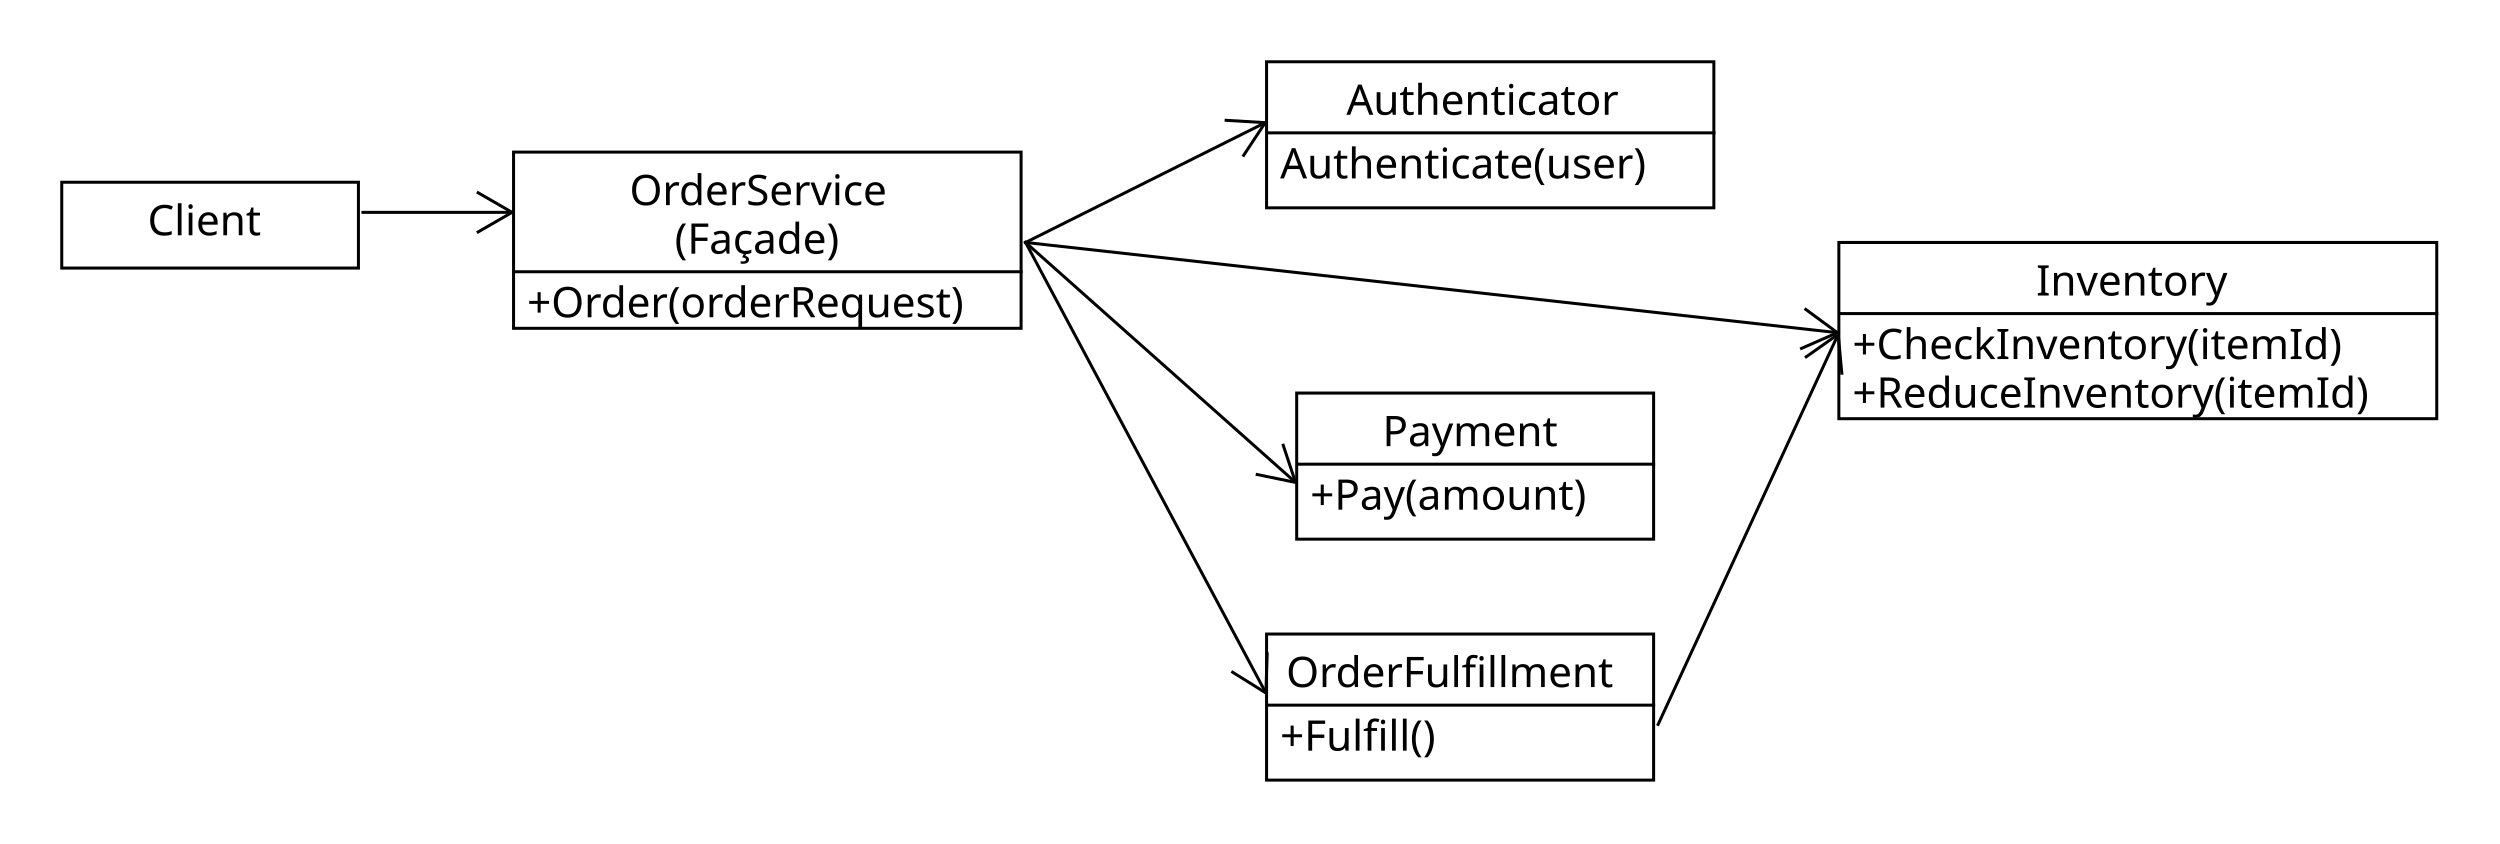
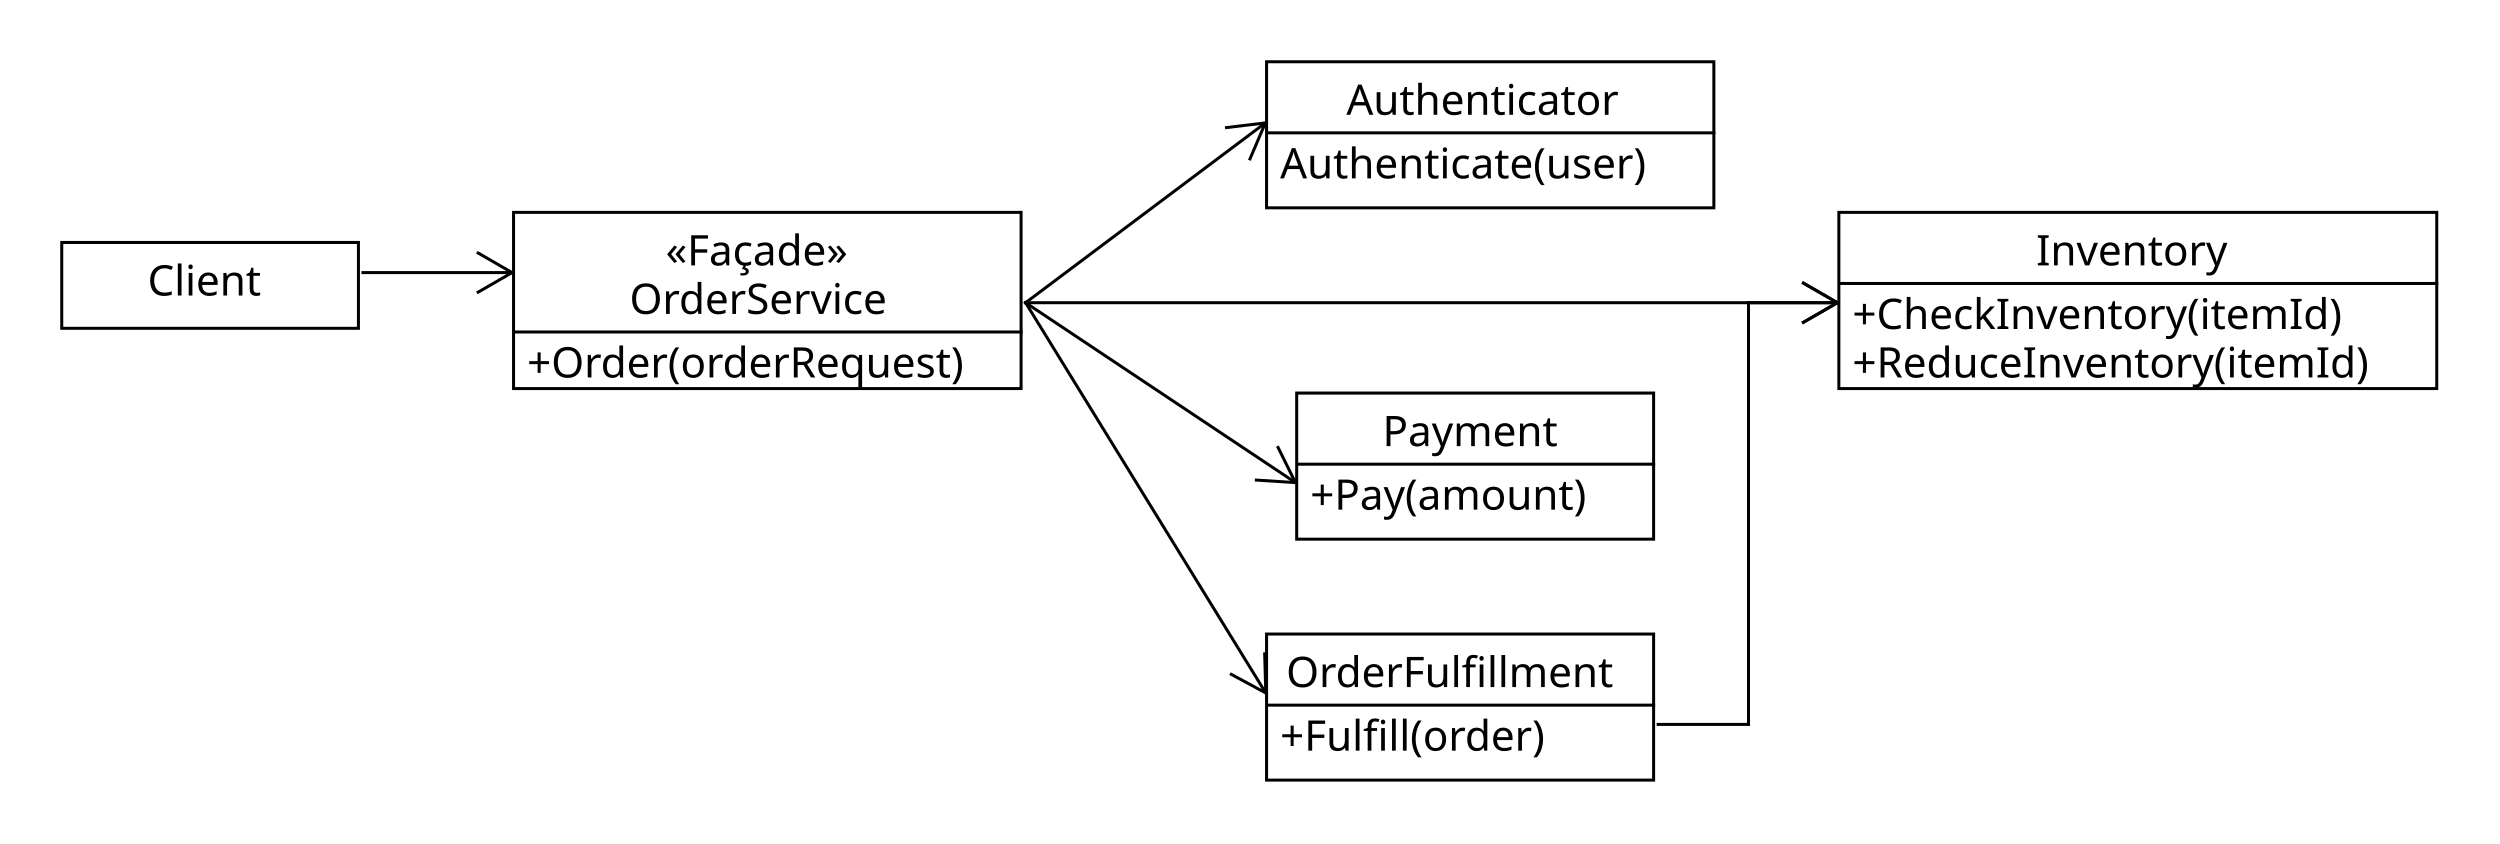
<svg xmlns="http://www.w3.org/2000/svg" fill-opacity="1" color-rendering="auto" color-interpolation="auto" text-rendering="auto" stroke="black" stroke-linecap="square" width="830" stroke-miterlimit="10" shape-rendering="auto" stroke-opacity="1" fill="black" stroke-dasharray="none" font-weight="normal" stroke-width="1" viewBox="-10 10 830 280" height="280" font-family="'Dialog'" font-style="normal" stroke-linejoin="miter" font-size="12px" stroke-dashoffset="0" image-rendering="auto">
  <defs id="genericDefs" />
  <g>
    <defs id="defs1">
      <clipPath clipPathUnits="userSpaceOnUse" id="clipPath1">
        <path d="M0 0 L2147483647 0 L2147483647 2147483647 L0 2147483647 L0 0 Z" />
      </clipPath>
      <clipPath clipPathUnits="userSpaceOnUse" id="clipPath2">
        <path d="M0 0 L0 50 L130 50 L130 0 Z" />
      </clipPath>
      <clipPath clipPathUnits="userSpaceOnUse" id="clipPath3">
        <path d="M0 0 L0 50 L150 50 L150 0 Z" />
      </clipPath>
      <clipPath clipPathUnits="userSpaceOnUse" id="clipPath4">
        <path d="M0 0 L0 60 L200 60 L200 0 Z" />
      </clipPath>
      <clipPath clipPathUnits="userSpaceOnUse" id="clipPath5">
        <path d="M0 0 L0 50 L120 50 L120 0 Z" />
      </clipPath>
      <clipPath clipPathUnits="userSpaceOnUse" id="clipPath6">
        <path d="M0 0 L0 60 L170 60 L170 0 Z" />
      </clipPath>
      <clipPath clipPathUnits="userSpaceOnUse" id="clipPath7">
        <path d="M0 0 L0 30 L100 30 L100 0 Z" />
      </clipPath>
      <clipPath clipPathUnits="userSpaceOnUse" id="clipPath8">
-         <path d="M0 0 L0 180 L110 180 L110 0 Z" />
+         <path d="M0 0 L0 160 L110 160 L110 0 Z" />
      </clipPath>
      <clipPath clipPathUnits="userSpaceOnUse" id="clipPath9">
-         <path d="M0 0 L0 70 L110 70 L110 0 Z" />
+         <path d="M0 0 L0 90 L110 90 L110 0 Z" />
      </clipPath>
      <clipPath clipPathUnits="userSpaceOnUse" id="clipPath10">
        <path d="M0 0 L0 30 L80 30 L80 0 Z" />
      </clipPath>
      <clipPath clipPathUnits="userSpaceOnUse" id="clipPath11">
-         <path d="M0 0 L0 110 L120 110 L120 0 Z" />
+         <path d="M0 0 L0 90 L120 90 L120 0 Z" />
      </clipPath>
      <clipPath clipPathUnits="userSpaceOnUse" id="clipPath12">
-         <path d="M0 0 L0 60 L300 60 L300 0 Z" />
+         <path d="M0 0 L0 30 L300 30 L300 0 Z" />
      </clipPath>
      <clipPath clipPathUnits="userSpaceOnUse" id="clipPath13">
-         <path d="M0 0 L0 160 L90 160 L90 0 Z" />
+         <path d="M0 0 L0 170 L90 170 L90 0 Z" />
      </clipPath>
    </defs>
    <g fill="rgb(255,255,255)" fill-opacity="0" transform="translate(410,220)" stroke-opacity="0" stroke="rgb(255,255,255)">
      <rect x="0.5" width="128.5" height="48.5" y="0.5" clip-path="url(#clipPath2)" stroke="none" />
    </g>
    <g transform="translate(410,220)">
      <rect fill="none" x="0.5" width="128.5" height="48.5" y="0.5" clip-path="url(#clipPath2)" />
      <text x="7" font-size="14px" y="18.109" clip-path="url(#clipPath2)" font-family="sans-serif" stroke="none" xml:space="preserve">OrderFulfillment</text>
      <path fill="none" d="M1 24.109 L129 24.109" clip-path="url(#clipPath2)" />
-       <text x="5" font-size="14px" y="39.219" clip-path="url(#clipPath2)" font-family="sans-serif" stroke="none" xml:space="preserve">+Fulfill()</text>
+       <text x="5" font-size="14px" y="39.219" clip-path="url(#clipPath2)" font-family="sans-serif" stroke="none" xml:space="preserve">+Fulfill(order)</text>
    </g>
    <g fill="rgb(255,255,255)" fill-opacity="0" transform="translate(410,30)" stroke-opacity="0" stroke="rgb(255,255,255)">
      <rect x="0.5" width="148.5" height="48.5" y="0.5" clip-path="url(#clipPath3)" stroke="none" />
    </g>
    <g transform="translate(410,30)">
      <rect fill="none" x="0.5" width="148.5" height="48.5" y="0.5" clip-path="url(#clipPath3)" />
      <text x="27" font-size="14px" y="18.109" clip-path="url(#clipPath3)" font-family="sans-serif" stroke="none" xml:space="preserve">Authenticator</text>
      <path fill="none" d="M1 24.109 L149 24.109" clip-path="url(#clipPath3)" />
      <text x="5" font-size="14px" y="39.219" clip-path="url(#clipPath3)" font-family="sans-serif" stroke="none" xml:space="preserve">Authenticate(user)</text>
    </g>
-     <g fill="rgb(255,255,255)" fill-opacity="0" transform="translate(600,90)" stroke-opacity="0" stroke="rgb(255,255,255)">
+     <g fill="rgb(255,255,255)" fill-opacity="0" transform="translate(600,80)" stroke-opacity="0" stroke="rgb(255,255,255)">
      <rect x="0.5" width="198.5" height="58.5" y="0.5" clip-path="url(#clipPath4)" stroke="none" />
    </g>
-     <g transform="translate(600,90)">
+     <g transform="translate(600,80)">
      <rect fill="none" x="0.5" width="198.5" height="58.5" y="0.5" clip-path="url(#clipPath4)" />
      <text x="66" font-size="14px" y="18.109" clip-path="url(#clipPath4)" font-family="sans-serif" stroke="none" xml:space="preserve">Inventory	</text>
      <path fill="none" d="M1 24.109 L199 24.109" clip-path="url(#clipPath4)" />
      <text x="5" font-size="14px" y="39.219" clip-path="url(#clipPath4)" font-family="sans-serif" stroke="none" xml:space="preserve">+CheckInventory(itemId)</text>
      <text x="5" font-size="14px" y="55.328" clip-path="url(#clipPath4)" font-family="sans-serif" stroke="none" xml:space="preserve">+ReduceInventory(itemId)</text>
    </g>
    <g fill="rgb(255,255,255)" fill-opacity="0" transform="translate(420,140)" stroke-opacity="0" stroke="rgb(255,255,255)">
      <rect x="0.5" width="118.5" height="48.5" y="0.5" clip-path="url(#clipPath5)" stroke="none" />
    </g>
    <g transform="translate(420,140)">
      <rect fill="none" x="0.5" width="118.5" height="48.5" y="0.5" clip-path="url(#clipPath5)" />
      <text x="29" font-size="14px" y="18.109" clip-path="url(#clipPath5)" font-family="sans-serif" stroke="none" xml:space="preserve">Payment</text>
      <path fill="none" d="M1 24.109 L119 24.109" clip-path="url(#clipPath5)" />
      <text x="5" font-size="14px" y="39.219" clip-path="url(#clipPath5)" font-family="sans-serif" stroke="none" xml:space="preserve">+Pay(amount)</text>
    </g>
-     <g fill="rgb(255,255,255)" fill-opacity="0" transform="translate(160,60)" stroke-opacity="0" stroke="rgb(255,255,255)">
+     <g fill="rgb(255,255,255)" fill-opacity="0" transform="translate(160,80)" stroke-opacity="0" stroke="rgb(255,255,255)">
      <rect x="0.5" width="168.5" height="58.5" y="0.5" clip-path="url(#clipPath6)" stroke="none" />
    </g>
-     <g transform="translate(160,60)">
+     <g transform="translate(160,80)">
      <rect fill="none" x="0.5" width="168.5" height="58.5" y="0.5" clip-path="url(#clipPath6)" />
-       <text x="39" font-size="14px" y="18.109" clip-path="url(#clipPath6)" font-family="sans-serif" stroke="none" xml:space="preserve">OrderService</text>
-       <text x="54" font-size="14px" y="34.219" clip-path="url(#clipPath6)" font-family="sans-serif" stroke="none" xml:space="preserve">(Façade)</text>
+       <text x="51" font-size="14px" y="18.109" clip-path="url(#clipPath6)" font-family="sans-serif" stroke="none" xml:space="preserve">«Façade»</text>
+       <text x="39" font-size="14px" y="34.219" clip-path="url(#clipPath6)" font-family="sans-serif" stroke="none" xml:space="preserve">OrderService</text>
      <path fill="none" d="M1 40.219 L169 40.219" clip-path="url(#clipPath6)" />
      <text x="5" font-size="14px" y="55.328" clip-path="url(#clipPath6)" font-family="sans-serif" stroke="none" xml:space="preserve">+Order(orderRequest)</text>
    </g>
-     <g fill="rgb(255,255,255)" fill-opacity="0" transform="translate(10,70)" stroke-opacity="0" stroke="rgb(255,255,255)">
+     <g fill="rgb(255,255,255)" fill-opacity="0" transform="translate(10,90)" stroke-opacity="0" stroke="rgb(255,255,255)">
      <rect x="0.5" width="98.5" height="28.5" y="0.5" clip-path="url(#clipPath7)" stroke="none" />
    </g>
-     <g transform="translate(10,70)">
+     <g transform="translate(10,90)">
      <rect fill="none" x="0.5" width="98.5" height="28.5" y="0.5" clip-path="url(#clipPath7)" />
      <text x="29" font-size="14px" y="18.109" clip-path="url(#clipPath7)" font-family="sans-serif" stroke="none" xml:space="preserve">Client</text>
    </g>
-     <g transform="translate(320,80)">
-       <path fill="none" d="M90.029 159.618 L10.5 10.5" clip-path="url(#clipPath8)" />
-       <path fill="none" d="M90.702 147.066 L90.265 160.059 L79.231 153.184" clip-path="url(#clipPath8)" />
+     <g transform="translate(320,100)">
+       <path fill="none" d="M89.976 139.648 L10.5 10.5" clip-path="url(#clipPath8)" />
+       <path fill="none" d="M89.873 127.079 L90.238 140.074 L78.802 133.893" clip-path="url(#clipPath8)" />
    </g>
    <g transform="translate(320,40)">
-       <path fill="none" d="M89.606 10.947 L10.5 50.5" clip-path="url(#clipPath9)" />
-       <path fill="none" d="M77.076 9.945 L90.053 10.724 L82.89 21.572" clip-path="url(#clipPath9)" />
+       <path fill="none" d="M89.7 11.1 L10.5 70.5" clip-path="url(#clipPath9)" />
+       <path fill="none" d="M77.193 12.355 L90.1 10.8 L84.993 22.755" clip-path="url(#clipPath9)" />
    </g>
-     <g transform="translate(100,70)">
+     <g transform="translate(100,90)">
      <path fill="none" d="M59.5 10.5 L10.5 10.5" clip-path="url(#clipPath10)" />
      <path fill="none" d="M48.742 4 L60 10.5 L48.742 17" clip-path="url(#clipPath10)" />
    </g>
-     <g transform="translate(320,80)">
-       <path fill="none" d="M99.753 89.836 L10.5 10.5" clip-path="url(#clipPath11)" />
-       <path fill="none" d="M96.03 77.83 L100.126 90.168 L87.393 87.546" clip-path="url(#clipPath11)" />
+     <g transform="translate(320,100)">
+       <path fill="none" d="M99.668 69.945 L10.5 10.5" clip-path="url(#clipPath11)" />
+       <path fill="none" d="M94.322 58.569 L100.084 70.223 L87.111 69.386" clip-path="url(#clipPath11)" />
    </g>
-     <g transform="translate(320,80)">
-       <path fill="none" d="M279.506 40.39 L10.5 10.5" clip-path="url(#clipPath12)" />
-       <path fill="none" d="M269.531 32.741 L280.003 40.445 L268.096 45.662" clip-path="url(#clipPath12)" />
+     <g transform="translate(320,100)">
+       <path fill="none" d="M279.5 10.5 L10.5 10.5" clip-path="url(#clipPath12)" />
+       <path fill="none" d="M268.742 4 L280 10.5 L268.742 17" clip-path="url(#clipPath12)" />
    </g>
-     <g transform="translate(530,110)">
-       <path fill="none" d="M70.081 11.408 L10.5 140.5" clip-path="url(#clipPath13)" />
-       <path fill="none" d="M59.671 18.452 L70.29 10.954 L71.474 23.9" clip-path="url(#clipPath13)" />
+     <g transform="translate(530,100)">
+       <path fill="none" d="M69.5 10.5 L40.5 10.5" clip-path="url(#clipPath13)" />
+       <path fill="none" d="M40.5 10.5 L40.5 150.5" clip-path="url(#clipPath13)" />
+       <path fill="none" d="M40.5 150.5 L10.5 150.5" clip-path="url(#clipPath13)" />
+       <path fill="none" d="M58.742 4 L70 10.5 L58.742 17" clip-path="url(#clipPath13)" />
    </g>
  </g>
</svg>
